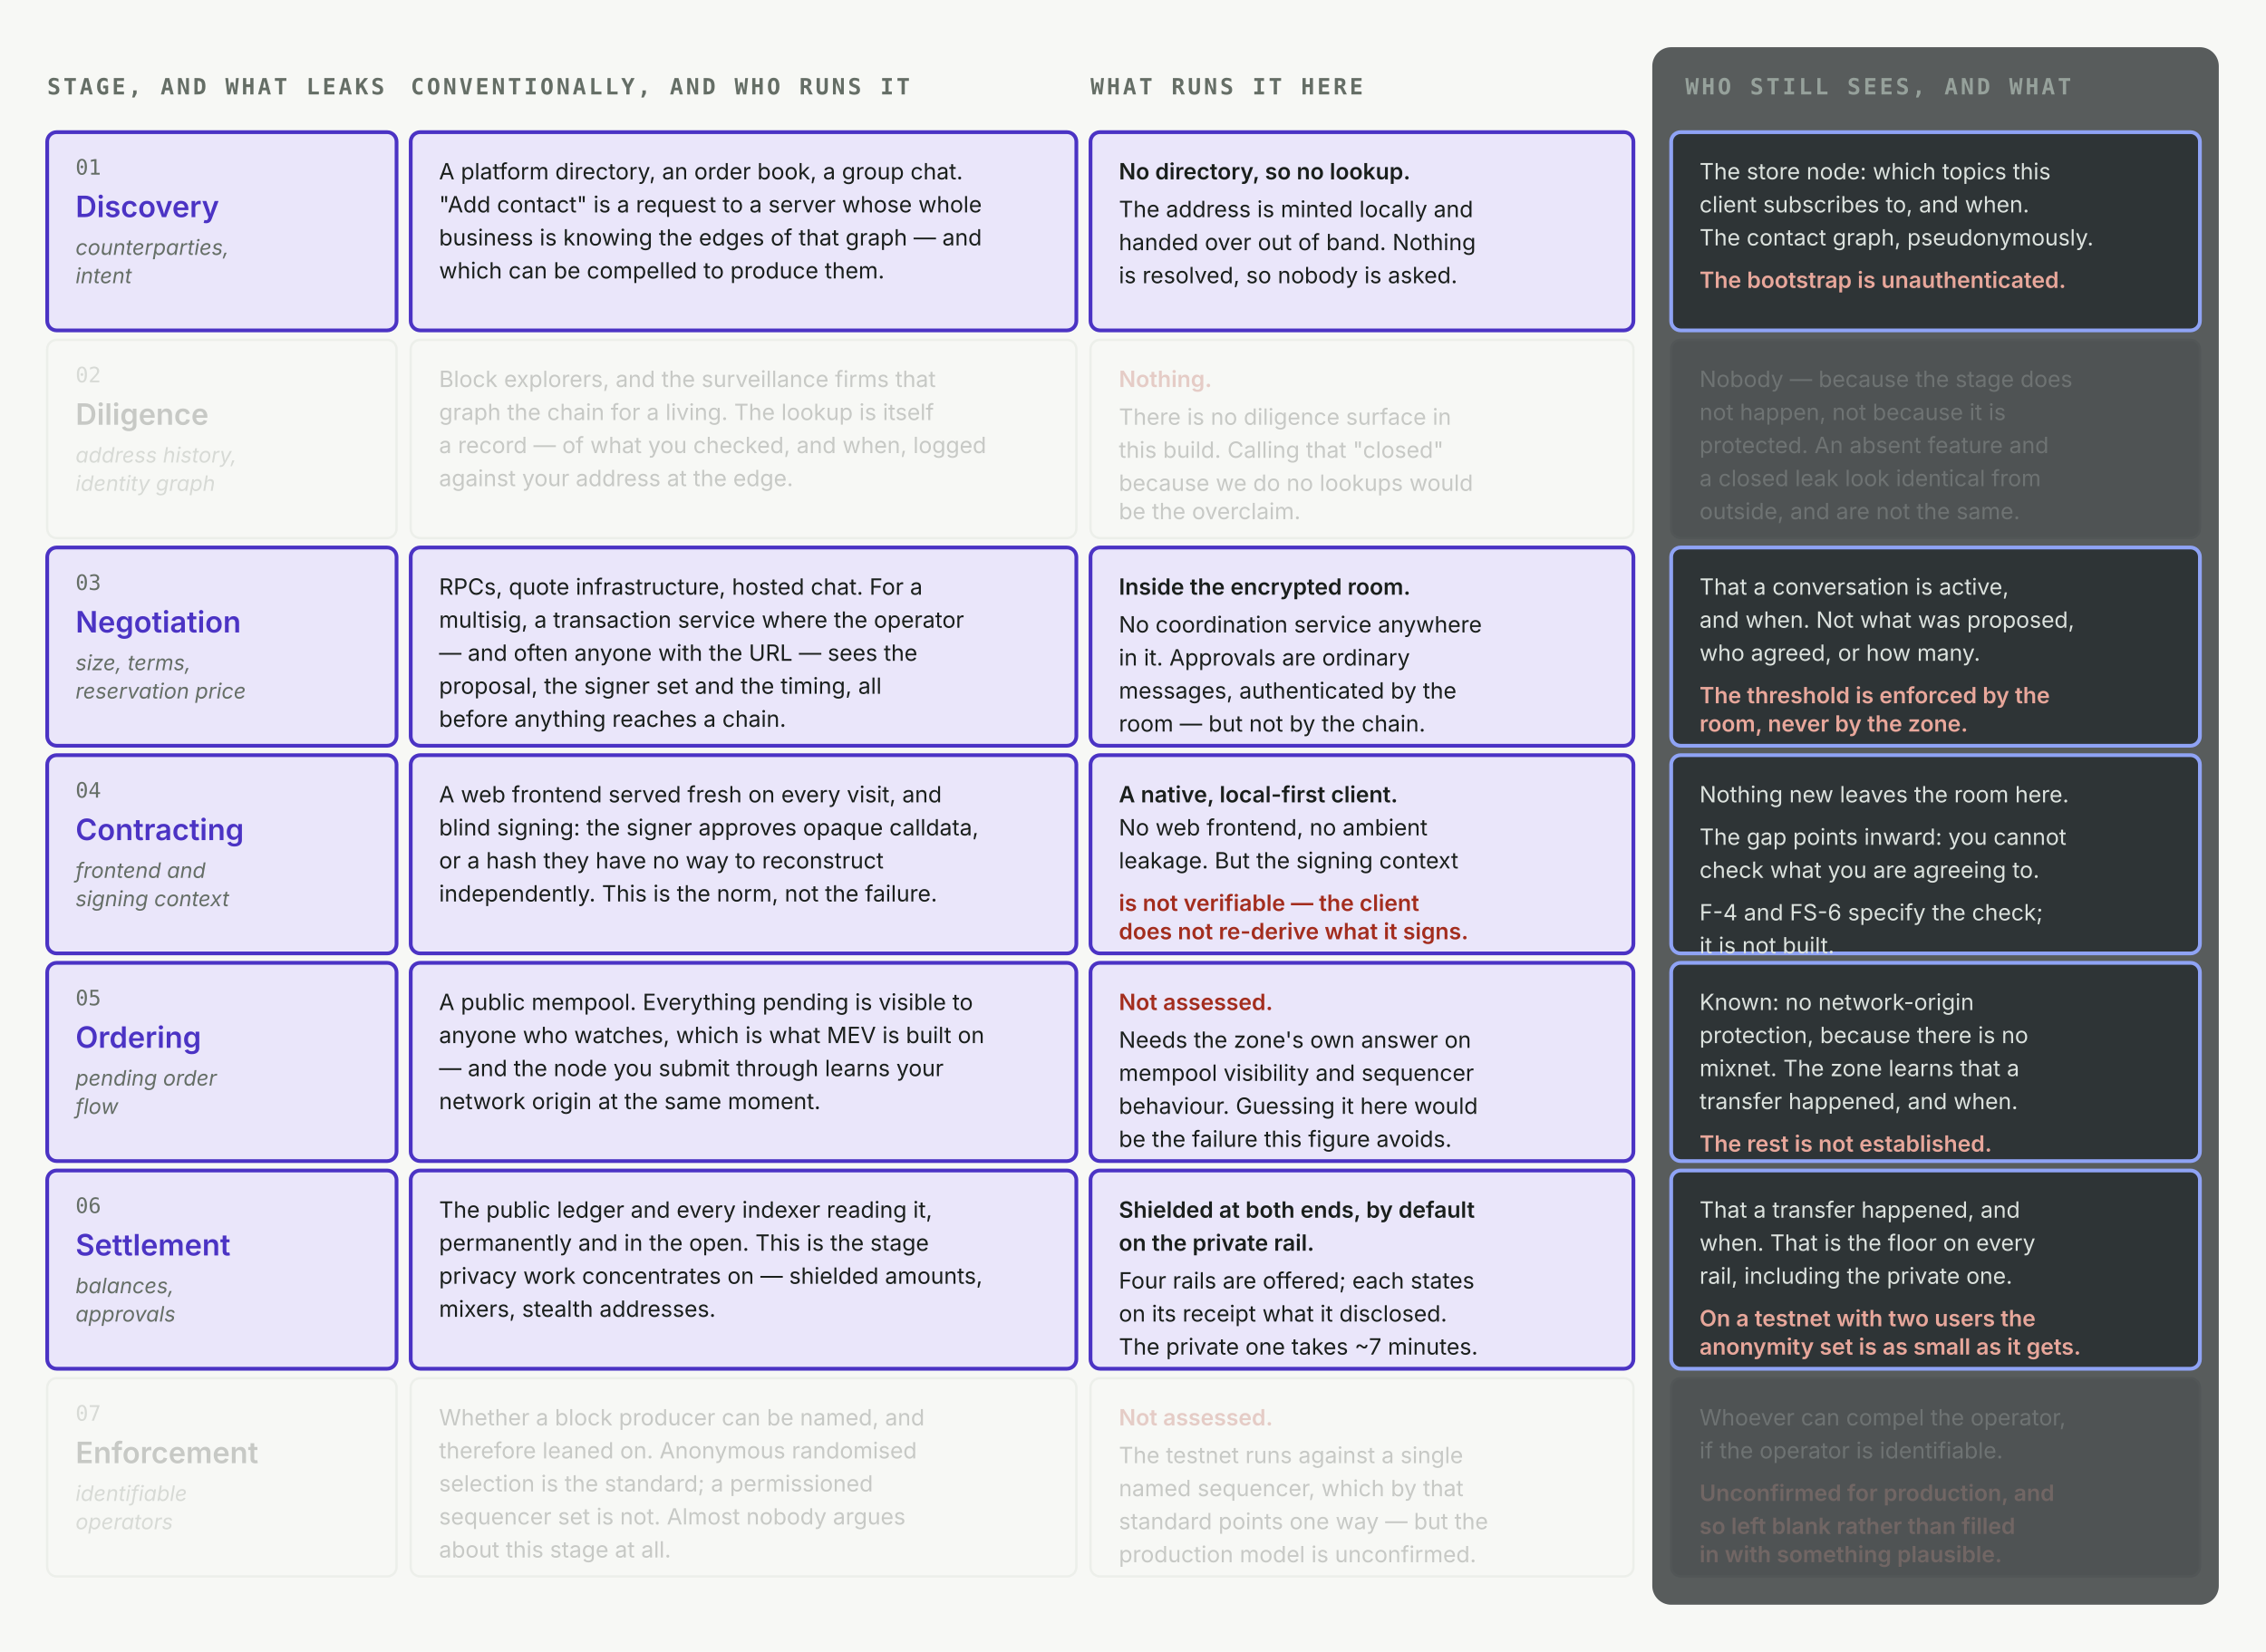
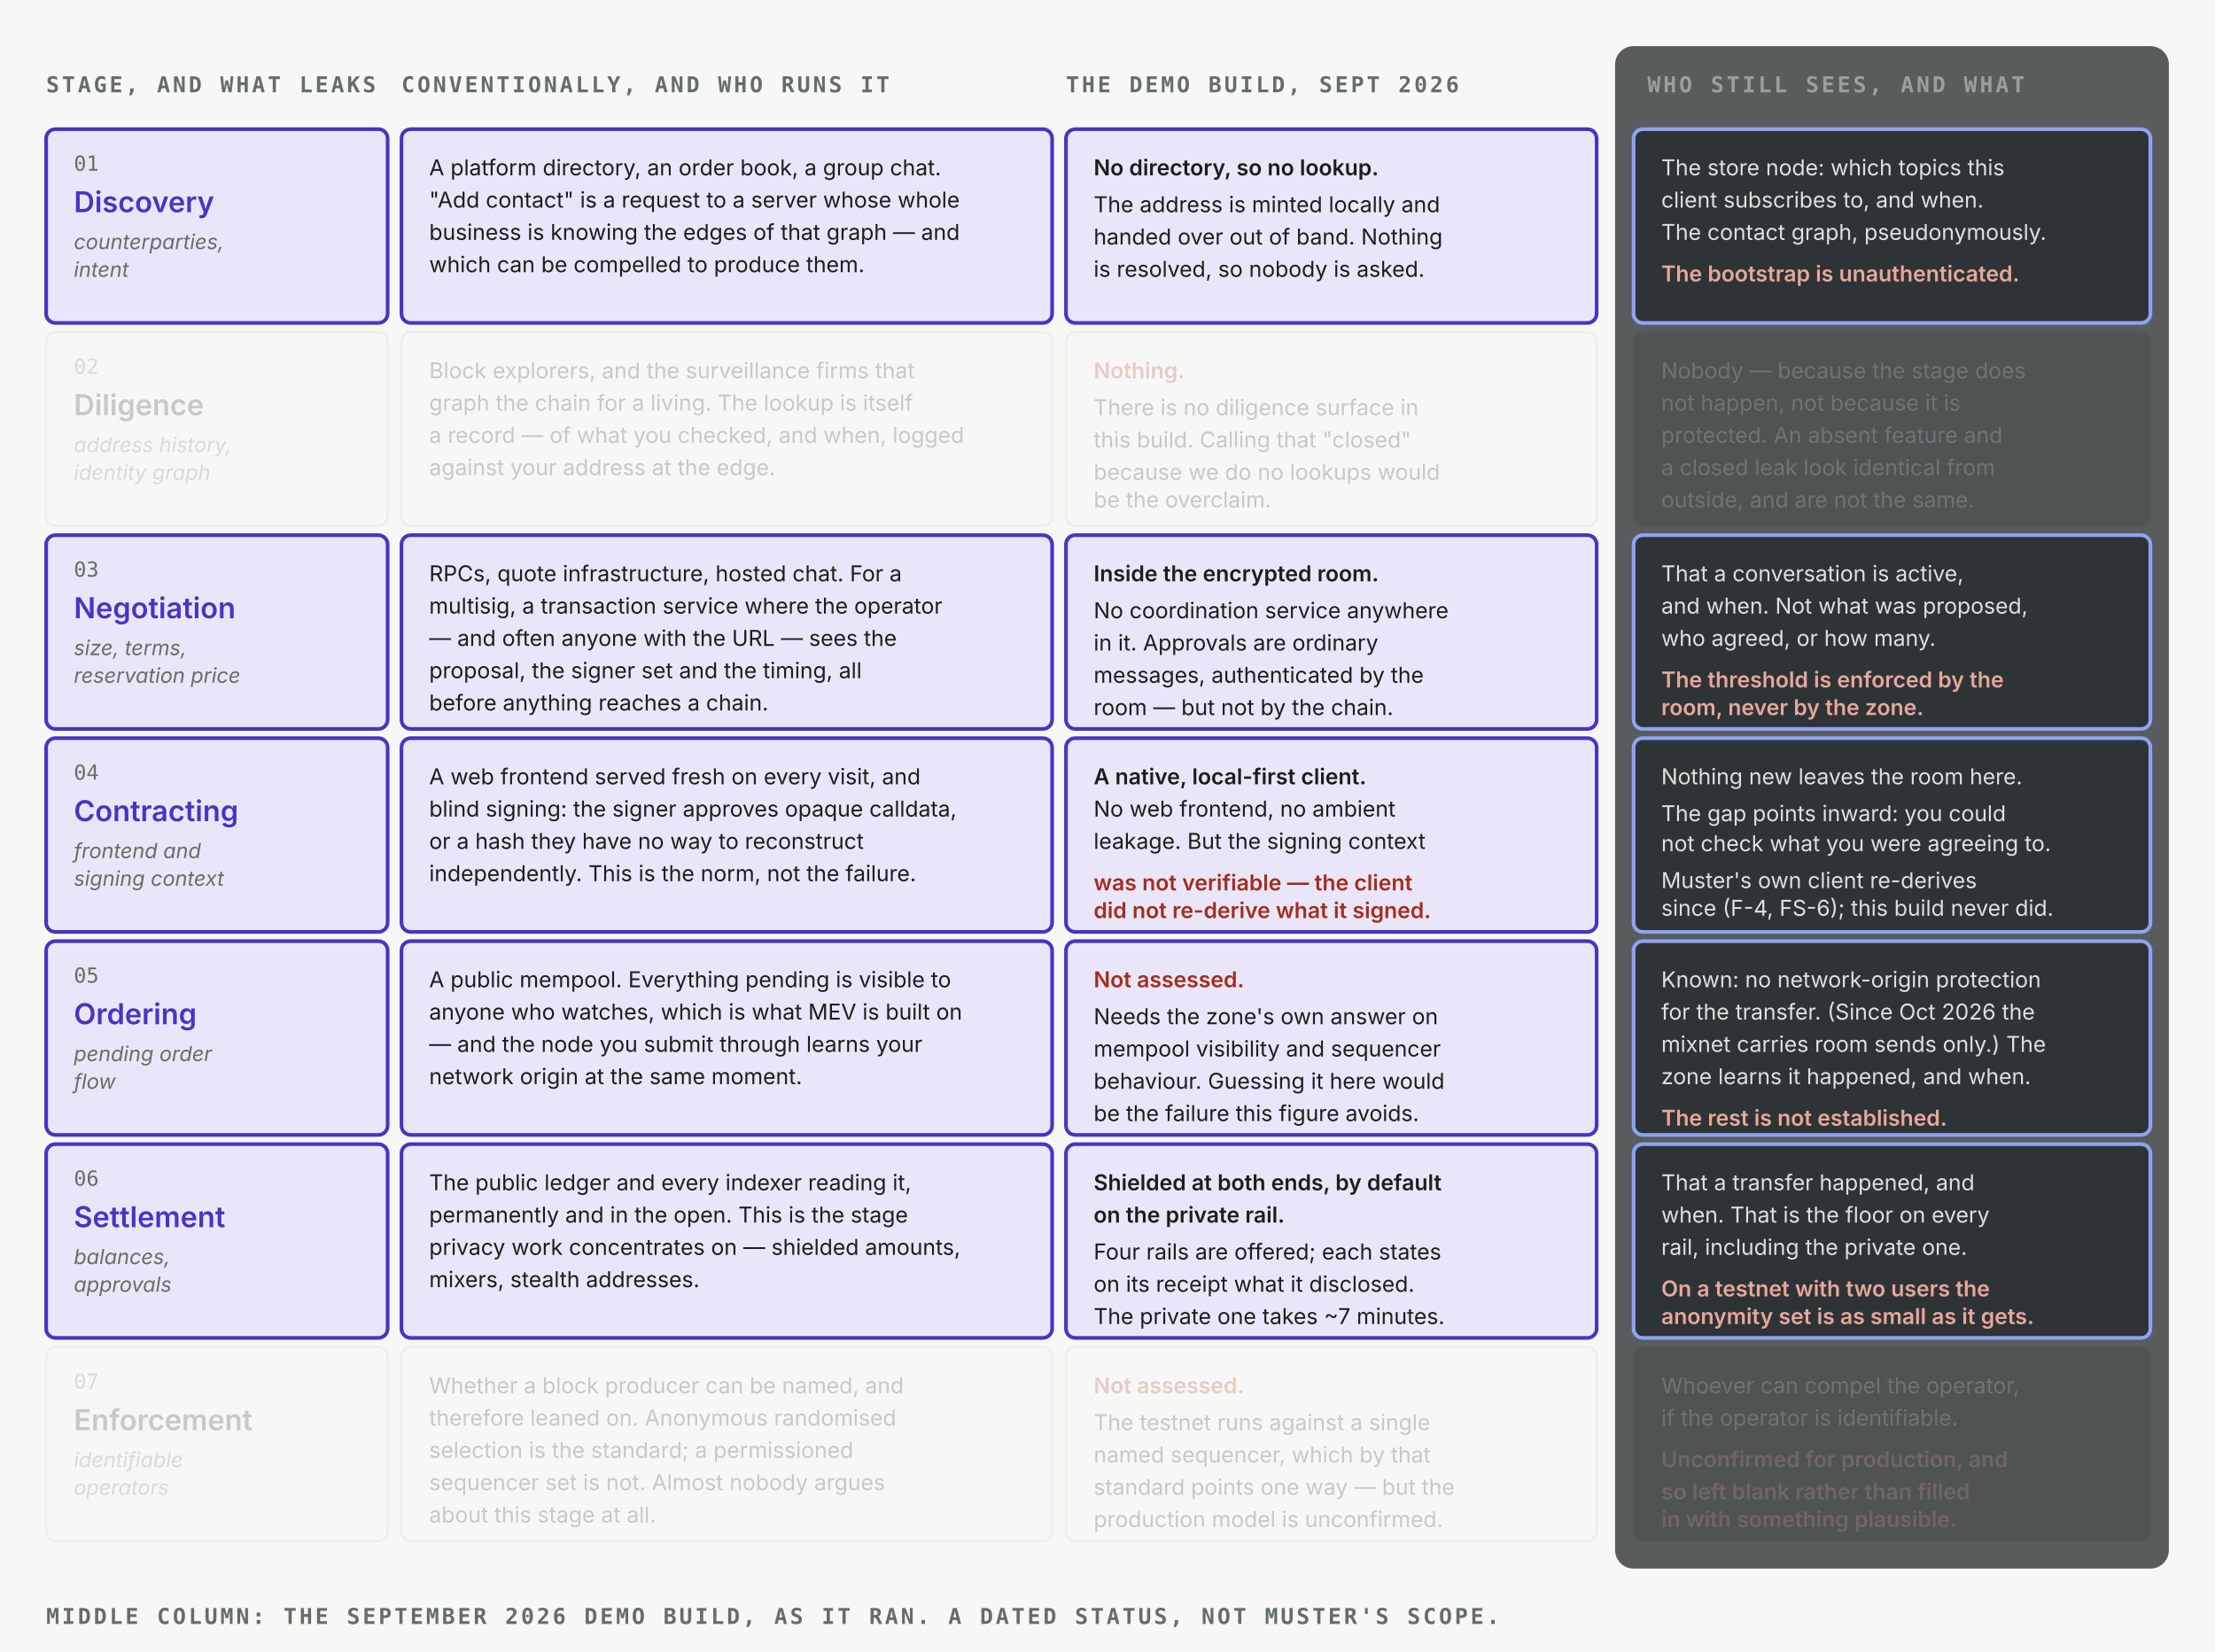
- <svg xmlns="http://www.w3.org/2000/svg" class="bc-svg" width="960" height="700" viewBox="0 0 960 700" data-view="pay-a-friend" role="img" aria-labelledby="bc-svg-title bc-svg-desc">
+ <svg xmlns="http://www.w3.org/2000/svg" class="bc-svg" width="960" height="716" viewBox="0 0 960 716" data-view="pay-a-friend" role="img" aria-labelledby="bc-svg-title bc-svg-desc">
  <style>
  /* Tokens are declared on .bc-svg as well as .bc so that an &lt;svg&gt; lifted out of
     this page for static export carries them without any CSS rewriting. */
  .bc, .bc-svg {
    --bc-paper:   #E4E6E0;
    --bc-surface: #F7F8F5;
    --bc-ink:     #1A1F1C;
    --bc-muted:   #656E66;
    --bc-rule:    #C6CBC3;

    --bc-signal:      #4B33C4;
    --bc-signal-soft: #EAE6FA;
    --bc-settled:      #1E6B52;
    --bc-settled-soft: #DFEDE6;
    --bc-alarm:      #A32D1E;
    --bc-alarm-soft: #F6E3DF;

    --bc-outside:        #23282A;
    --bc-outside-ink:    #DCE2DE;
    --bc-outside-rule:   #3A4144;
    --bc-outside-accent: #8FA3F5;

    --bc-mono: 'DM Mono', ui-monospace, 'SF Mono', Menlo, monospace;
    --bc-sans: 'Instrument Sans', -apple-system, BlinkMacSystemFont, 'Segoe UI', sans-serif;
    --bc-dim: 0.22;
  }
  .bc { margin: 2em 0; color: #1A1F1C; }

  .bc-panel {
    background: #F7F8F5;
    border: 1px solid #C6CBC3;
    border-radius: 10px;
    overflow: hidden;
  }
  .bc-panel-header {
    padding: 0.7em 1.1em;
    background: #E4E6E0;
    border-bottom: 1px solid #C6CBC3;
    font-family: 'DM Mono', ui-monospace, 'SF Mono', Menlo, monospace;
    font-size: 0.7em;
    font-weight: 600;
    color: #656E66;
    text-transform: uppercase;
    letter-spacing: 0.08em;
    display: flex;
    align-items: center;
    gap: 0.6em;
  }
  .bc-panel-header .bc-spacer { margin-left: auto; }

  .bc-playpause {
    font-family: 'DM Mono', ui-monospace, 'SF Mono', Menlo, monospace;
    font-size: 0.95em;
    text-transform: uppercase;
    letter-spacing: 0.06em;
    padding: 0.3em 0.7em;
    border: 1px solid #C6CBC3;
    background: #F7F8F5;
    color: #656E66;
    border-radius: 999px;
    cursor: pointer;
  }
  .bc-playpause:hover { border-color: #1A1F1C; color: #1A1F1C; }
  .bc-playpause:focus-visible { outline: 2px solid #4B33C4; outline-offset: 2px; }

  /* ── Tabs ── */
  .bc-tabs {
    display: flex;
    flex-wrap: wrap;
    gap: 0.35em;
    padding: 0.85em 1em;
    background: #E4E6E0;
    border-bottom: 1px solid #C6CBC3;
  }
  .bc-tab {
    font-family: 'Instrument Sans', -apple-system, BlinkMacSystemFont, 'Segoe UI', sans-serif;
    font-size: 0.82em;
    font-weight: 500;
    padding: 0.42em 0.9em;
    border: 1px solid #C6CBC3;
    background: #F7F8F5;
    color: #656E66;
    border-radius: 999px;
    cursor: pointer;
    line-height: 1.25;
  }
  .bc-tab:hover { border-color: #1A1F1C; color: #1A1F1C; }
  .bc-tab:focus-visible { outline: 2px solid #4B33C4; outline-offset: 2px; }
  .bc-tab[aria-selected="true"] {
    background: #1A1F1C;
    border-color: #1A1F1C;
    color: #F7F8F5;
  }

  .bc-stage { padding: 1.3em 1em 0.9em; background: #F7F8F5; }
  .bc-svg { display: block; width: 100%; height: auto; max-width: 100%; }

  /* ── Column furniture ── */
  .bc-col-head {
    font-family: 'DM Mono', ui-monospace, 'SF Mono', Menlo, monospace;
    font-size: 9.5px;
    font-weight: 600;
    letter-spacing: 0.12em;
    fill: #656E66;
  }
  .bc-col-head-out { fill: #96A19B; }
  .bc-col-bg { fill: #23282A; stroke: none; }

  /* ── Nodes ── */
  .bc-node rect {
    fill: #F7F8F5;
    stroke: #C6CBC3;
    stroke-width: 1;
    transition: fill 0.3s ease, stroke 0.3s ease, opacity 0.3s ease;
  }
  .bc-node text {
    font-family: 'Instrument Sans', -apple-system, BlinkMacSystemFont, 'Segoe UI', sans-serif;
    fill: #1A1F1C;
    font-size: 9.5px;
    transition: fill 0.3s ease, opacity 0.3s ease;
  }
  /* These are written `.bc-node text.x`, not `.x`. A bare single-class selector
     is specificity 0-1-0 and loses to `.bc-node text` at 0-1-1, so the modifier's
     font-weight would apply while its FILL silently did not — a gap flag would
     come out bold and black instead of bold and red, which is the one colour in
     this figure that carries meaning on its own. */
  .bc-node text.bc-stage-num  { font-family: 'DM Mono', ui-monospace, 'SF Mono', Menlo, monospace; font-size: 9px; fill: #656E66; }
  .bc-node text.bc-stage-name { font-size: 12.5px; font-weight: 600; }
  .bc-node text.bc-stage-leak { font-size: 9px; fill: #656E66; font-style: italic; }
  .bc-node text.bc-lead { font-weight: 600; }
  .bc-node text.bc-flag { fill: #A32D1E; font-weight: 600; }

  /* Beyond the device: dark ground, light ink. */
  .bc-node-out rect { fill: #2E3436; stroke: #3A4144; }
  .bc-node-out text { fill: #DCE2DE; }
  .bc-node-out text.bc-flag { fill: #E8A79B; }

  /* ── Dimming ── */
  .bc-svg[data-view]:not([data-view="overview"]) .bc-node:not(.bc-hl) rect,
  .bc-svg[data-view]:not([data-view="overview"]) .bc-node:not(.bc-hl) text {
    opacity: 0.22;
  }
  .bc-svg[data-view]:not([data-view="overview"]) .bc-col-bg { opacity: 0.75; }

  /* ── Highlight ── */
  .bc-svg .bc-hl.bc-node rect { fill: #EAE6FA; stroke: #4B33C4; stroke-width: 1.6; }
  .bc-svg .bc-hl.bc-node .bc-stage-name { fill: #4B33C4; }

  /* A lit observer cell keeps its dark ground. Crossing out of the room is the
     one thing a highlight must never make look safe. */
  .bc-svg .bc-hl.bc-node-out rect { fill: #2E3436; stroke: #8FA3F5; stroke-width: 1.6; }
  .bc-svg .bc-hl.bc-node-out text { fill: #DCE2DE; }
  /* Out-specificities again: a lit observer cell must not wash its gap flags
     back to plain ink. */
  .bc-svg .bc-hl.bc-node-out text.bc-flag { fill: #E8A79B; }

  /* ── Caption ── */
  .bc-caption { padding: 1em 1.3em 1.15em; border-top: 1px solid #C6CBC3; background: #E4E6E0; }
  .bc-caption h3 { font-family: 'Instrument Sans', -apple-system, BlinkMacSystemFont, 'Segoe UI', sans-serif; font-size: 0.98em; font-weight: 600; margin: 0 0 0.3em; }
  .bc-caption p { margin: 0; font-size: 0.92em; color: #3F4742; line-height: 1.6; }
  .bc-caption .bc-tag {
    display: inline-block; font-family: 'DM Mono', ui-monospace, 'SF Mono', Menlo, monospace; font-size: 0.72em;
    padding: 0.12em 0.5em; border-radius: 3px; background: #F7F8F5;
    border: 1px solid #C6CBC3; color: #656E66;
    text-transform: uppercase; letter-spacing: 0.05em; margin-right: 0.5em; vertical-align: 2px;
  }

  .bc-legend {
    display: flex; flex-wrap: wrap; gap: 1.4em;
    padding: 0.8em 1.3em; border-top: 1px solid #C6CBC3;
    background: #F7F8F5; font-size: 0.8em; color: #656E66;
  }
  .bc-legend span { display: inline-flex; align-items: center; gap: 0.5em; }
  .bc-legend i { width: 20px; height: 12px; border-radius: 2px; display: inline-block; }
  .bc-key-here { background: #F7F8F5; border: 1px solid #C6CBC3; }
  .bc-key-out  { background: #2E3436; border: 1px solid #3A4144; }
  .bc-key-flag { background: #F6E3DF; border: 1px solid #A32D1E; }

  @media (prefers-reduced-motion: reduce) {
    .bc-node rect, .bc-node text, .bc-col-bg { transition: none; }
  }

  /* ── added by export-frames.mjs ── */
  .bc-dim rect, .bc-dim text { opacity: 0.22; }
  .bc-dim .bc-entry-frame, .bc-dim .bc-entry-header { opacity: 0.38; }
  .bc-dim text.bc-entry-title { opacity: 0.6; }
  .bc-dim path { opacity: 0.18; }
  .bc-flow-arrow path { animation: none; }
</style>
-   <rect width="960" height="700" fill="#F7F8F5" />
+   <rect width="960" height="716" fill="#F7F8F5" />
  <rect class="bc-col-bg" x="700" y="20" width="240" height="660" rx="8" />
  <text class="bc-col-head" x="20" y="40">STAGE, AND WHAT LEAKS</text>
  <text class="bc-col-head" x="174" y="40">CONVENTIONALLY, AND WHO RUNS IT</text>
-   <text class="bc-col-head" x="462" y="40">WHAT RUNS IT HERE</text>
+   <text class="bc-col-head" x="462" y="40">THE DEMO BUILD, SEPT 2026</text>
  <text class="bc-col-head bc-col-head-out" x="714" y="40">WHO STILL SEES, AND WHAT</text>
  <g class="bc-node bc-hl" data-id="stage-discovery">
    <rect x="20" y="56" width="148" height="84" rx="4" />
    <rect x="174" y="56" width="282" height="84" rx="4" />
    <rect x="462" y="56" width="230" height="84" rx="4" />
    <text class="bc-stage-num" x="32" y="74">01</text>
    <text class="bc-stage-name" x="32" y="92">Discovery</text>
    <text class="bc-stage-leak" x="32" y="108">counterparties,</text>
    <text class="bc-stage-leak" x="32" y="120">intent</text>
    <text x="186" y="76">A platform directory, an order book, a group chat.</text>
    <text x="186" y="90">"Add contact" is a request to a server whose whole</text>
    <text x="186" y="104">business is knowing the edges of that graph — and</text>
    <text x="186" y="118">which can be compelled to produce them.</text>
    <text x="474" y="76" class="bc-lead">No directory, so no lookup.</text>
    <text x="474" y="92">The address is minted locally and</text>
    <text x="474" y="106">handed over out of band. Nothing</text>
    <text x="474" y="120">is resolved, so nobody is asked.</text>
  </g>
  <g class="bc-node bc-node-out bc-hl" data-id="obs-discovery">
    <rect x="708" y="56" width="224" height="84" rx="4" />
    <text x="720" y="76">The store node: which topics this</text>
    <text x="720" y="90">client subscribes to, and when.</text>
    <text x="720" y="104">The contact graph, pseudonymously.</text>
    <text x="720" y="122" class="bc-flag">The bootstrap is unauthenticated.</text>
  </g>
  <g class="bc-node bc-dim" data-id="stage-diligence">
    <rect x="20" y="144" width="148" height="84" rx="4" />
    <rect x="174" y="144" width="282" height="84" rx="4" />
    <rect x="462" y="144" width="230" height="84" rx="4" />
    <text class="bc-stage-num" x="32" y="162">02</text>
    <text class="bc-stage-name" x="32" y="180">Diligence</text>
    <text class="bc-stage-leak" x="32" y="196">address history,</text>
    <text class="bc-stage-leak" x="32" y="208">identity graph</text>
    <text x="186" y="164">Block explorers, and the surveillance firms that</text>
    <text x="186" y="178">graph the chain for a living. The lookup is itself</text>
    <text x="186" y="192">a record — of what you checked, and when, logged</text>
    <text x="186" y="206">against your address at the edge.</text>
    <text x="474" y="164" class="bc-flag">Nothing.</text>
    <text x="474" y="180">There is no diligence surface in</text>
    <text x="474" y="194">this build. Calling that "closed"</text>
    <text x="474" y="208">because we do no lookups would</text>
    <text x="474" y="220">be the overclaim.</text>
  </g>
  <g class="bc-node bc-node-out bc-dim" data-id="obs-diligence">
    <rect x="708" y="144" width="224" height="84" rx="4" />
    <text x="720" y="164">Nobody — because the stage does</text>
    <text x="720" y="178">not happen, not because it is</text>
    <text x="720" y="192">protected. An absent feature and</text>
    <text x="720" y="206">a closed leak look identical from</text>
    <text x="720" y="220">outside, and are not the same.</text>
  </g>
  <g class="bc-node bc-hl" data-id="stage-negotiation">
    <rect x="20" y="232" width="148" height="84" rx="4" />
    <rect x="174" y="232" width="282" height="84" rx="4" />
    <rect x="462" y="232" width="230" height="84" rx="4" />
    <text class="bc-stage-num" x="32" y="250">03</text>
    <text class="bc-stage-name" x="32" y="268">Negotiation</text>
    <text class="bc-stage-leak" x="32" y="284">size, terms,</text>
    <text class="bc-stage-leak" x="32" y="296">reservation price</text>
    <text x="186" y="252">RPCs, quote infrastructure, hosted chat. For a</text>
    <text x="186" y="266">multisig, a transaction service where the operator</text>
    <text x="186" y="280">— and often anyone with the URL — sees the</text>
    <text x="186" y="294">proposal, the signer set and the timing, all</text>
    <text x="186" y="308">before anything reaches a chain.</text>
    <text x="474" y="252" class="bc-lead">Inside the encrypted room.</text>
    <text x="474" y="268">No coordination service anywhere</text>
    <text x="474" y="282">in it. Approvals are ordinary</text>
    <text x="474" y="296">messages, authenticated by the</text>
    <text x="474" y="310">room — but not by the chain.</text>
  </g>
  <g class="bc-node bc-node-out bc-hl" data-id="obs-negotiation">
    <rect x="708" y="232" width="224" height="84" rx="4" />
    <text x="720" y="252">That a conversation is active,</text>
    <text x="720" y="266">and when. Not what was proposed,</text>
    <text x="720" y="280">who agreed, or how many.</text>
    <text x="720" y="298" class="bc-flag">The threshold is enforced by the</text>
    <text x="720" y="310" class="bc-flag">room, never by the zone.</text>
  </g>
  <g class="bc-node bc-hl" data-id="stage-contracting">
    <rect x="20" y="320" width="148" height="84" rx="4" />
    <rect x="174" y="320" width="282" height="84" rx="4" />
    <rect x="462" y="320" width="230" height="84" rx="4" />
    <text class="bc-stage-num" x="32" y="338">04</text>
    <text class="bc-stage-name" x="32" y="356">Contracting</text>
    <text class="bc-stage-leak" x="32" y="372">frontend and</text>
    <text class="bc-stage-leak" x="32" y="384">signing context</text>
    <text x="186" y="340">A web frontend served fresh on every visit, and</text>
    <text x="186" y="354">blind signing: the signer approves opaque calldata,</text>
    <text x="186" y="368">or a hash they have no way to reconstruct</text>
    <text x="186" y="382">independently. This is the norm, not the failure.</text>
    <text x="474" y="340" class="bc-lead">A native, local-first client.</text>
    <text x="474" y="354">No web frontend, no ambient</text>
    <text x="474" y="368">leakage. But the signing context</text>
-     <text x="474" y="386" class="bc-flag">is not verifiable — the client</text>
-     <text x="474" y="398" class="bc-flag">does not re-derive what it signs.</text>
+     <text x="474" y="386" class="bc-flag">was not verifiable — the client</text>
+     <text x="474" y="398" class="bc-flag">did not re-derive what it signed.</text>
  </g>
  <g class="bc-node bc-node-out bc-hl" data-id="obs-contracting">
    <rect x="708" y="320" width="224" height="84" rx="4" />
    <text x="720" y="340">Nothing new leaves the room here.</text>
-     <text x="720" y="358">The gap points inward: you cannot</text>
-     <text x="720" y="372">check what you are agreeing to.</text>
-     <text x="720" y="390">F-4 and FS-6 specify the check;</text>
-     <text x="720" y="404">it is not built.</text>
+     <text x="720" y="356">The gap points inward: you could</text>
+     <text x="720" y="369">not check what you were agreeing to.</text>
+     <text x="720" y="385">Muster's own client re-derives</text>
+     <text x="720" y="397">since (F-4, FS-6); this build never did.</text>
  </g>
  <g class="bc-node bc-hl" data-id="stage-ordering">
    <rect x="20" y="408" width="148" height="84" rx="4" />
    <rect x="174" y="408" width="282" height="84" rx="4" />
    <rect x="462" y="408" width="230" height="84" rx="4" />
    <text class="bc-stage-num" x="32" y="426">05</text>
    <text class="bc-stage-name" x="32" y="444">Ordering</text>
    <text class="bc-stage-leak" x="32" y="460">pending order</text>
    <text class="bc-stage-leak" x="32" y="472">flow</text>
    <text x="186" y="428">A public mempool. Everything pending is visible to</text>
    <text x="186" y="442">anyone who watches, which is what MEV is built on</text>
    <text x="186" y="456">— and the node you submit through learns your</text>
    <text x="186" y="470">network origin at the same moment.</text>
    <text x="474" y="428" class="bc-flag">Not assessed.</text>
    <text x="474" y="444">Needs the zone's own answer on</text>
    <text x="474" y="458">mempool visibility and sequencer</text>
    <text x="474" y="472">behaviour. Guessing it here would</text>
    <text x="474" y="486">be the failure this figure avoids.</text>
  </g>
  <g class="bc-node bc-node-out bc-hl" data-id="obs-ordering">
    <rect x="708" y="408" width="224" height="84" rx="4" />
-     <text x="720" y="428">Known: no network-origin</text>
-     <text x="720" y="442">protection, because there is no</text>
-     <text x="720" y="456">mixnet. The zone learns that a</text>
-     <text x="720" y="470">transfer happened, and when.</text>
+     <text x="720" y="428">Known: no network-origin protection</text>
+     <text x="720" y="442">for the transfer. (Since Oct 2026 the</text>
+     <text x="720" y="456">mixnet carries room sends only.) The</text>
+     <text x="720" y="470">zone learns it happened, and when.</text>
    <text x="720" y="488" class="bc-flag">The rest is not established.</text>
  </g>
  <g class="bc-node bc-hl" data-id="stage-settlement">
    <rect x="20" y="496" width="148" height="84" rx="4" />
    <rect x="174" y="496" width="282" height="84" rx="4" />
    <rect x="462" y="496" width="230" height="84" rx="4" />
    <text class="bc-stage-num" x="32" y="514">06</text>
    <text class="bc-stage-name" x="32" y="532">Settlement</text>
    <text class="bc-stage-leak" x="32" y="548">balances,</text>
    <text class="bc-stage-leak" x="32" y="560">approvals</text>
    <text x="186" y="516">The public ledger and every indexer reading it,</text>
    <text x="186" y="530">permanently and in the open. This is the stage</text>
    <text x="186" y="544">privacy work concentrates on — shielded amounts,</text>
    <text x="186" y="558">mixers, stealth addresses.</text>
    <text x="474" y="516" class="bc-lead">Shielded at both ends, by default</text>
    <text x="474" y="530" class="bc-lead">on the private rail.</text>
    <text x="474" y="546">Four rails are offered; each states</text>
    <text x="474" y="560">on its receipt what it disclosed.</text>
    <text x="474" y="574">The private one takes ~7 minutes.</text>
  </g>
  <g class="bc-node bc-node-out bc-hl" data-id="obs-settlement">
    <rect x="708" y="496" width="224" height="84" rx="4" />
    <text x="720" y="516">That a transfer happened, and</text>
    <text x="720" y="530">when. That is the floor on every</text>
    <text x="720" y="544">rail, including the private one.</text>
    <text x="720" y="562" class="bc-flag">On a testnet with two users the</text>
    <text x="720" y="574" class="bc-flag">anonymity set is as small as it gets.</text>
  </g>
  <g class="bc-node bc-dim" data-id="stage-enforcement">
    <rect x="20" y="584" width="148" height="84" rx="4" />
    <rect x="174" y="584" width="282" height="84" rx="4" />
    <rect x="462" y="584" width="230" height="84" rx="4" />
    <text class="bc-stage-num" x="32" y="602">07</text>
    <text class="bc-stage-name" x="32" y="620">Enforcement</text>
    <text class="bc-stage-leak" x="32" y="636">identifiable</text>
    <text class="bc-stage-leak" x="32" y="648">operators</text>
    <text x="186" y="604">Whether a block producer can be named, and</text>
    <text x="186" y="618">therefore leaned on. Anonymous randomised</text>
    <text x="186" y="632">selection is the standard; a permissioned</text>
    <text x="186" y="646">sequencer set is not. Almost nobody argues</text>
    <text x="186" y="660">about this stage at all.</text>
    <text x="474" y="604" class="bc-flag">Not assessed.</text>
    <text x="474" y="620">The testnet runs against a single</text>
    <text x="474" y="634">named sequencer, which by that</text>
    <text x="474" y="648">standard points one way — but the</text>
    <text x="474" y="662">production model is unconfirmed.</text>
  </g>
  <g class="bc-node bc-node-out bc-dim" data-id="obs-enforcement">
    <rect x="708" y="584" width="224" height="84" rx="4" />
    <text x="720" y="604">Whoever can compel the operator,</text>
    <text x="720" y="618">if the operator is identifiable.</text>
    <text x="720" y="636" class="bc-flag">Unconfirmed for production, and</text>
    <text x="720" y="650" class="bc-flag">so left blank rather than filled</text>
    <text x="720" y="662" class="bc-flag">in with something plausible.</text>
  </g>
+   <text class="bc-col-head" x="20" y="704">MIDDLE COLUMN: THE SEPTEMBER 2026 DEMO BUILD, AS IT RAN. A DATED STATUS, NOT MUSTER'S SCOPE.</text>
  <g class="bc-flow-arrows" />
</svg>
